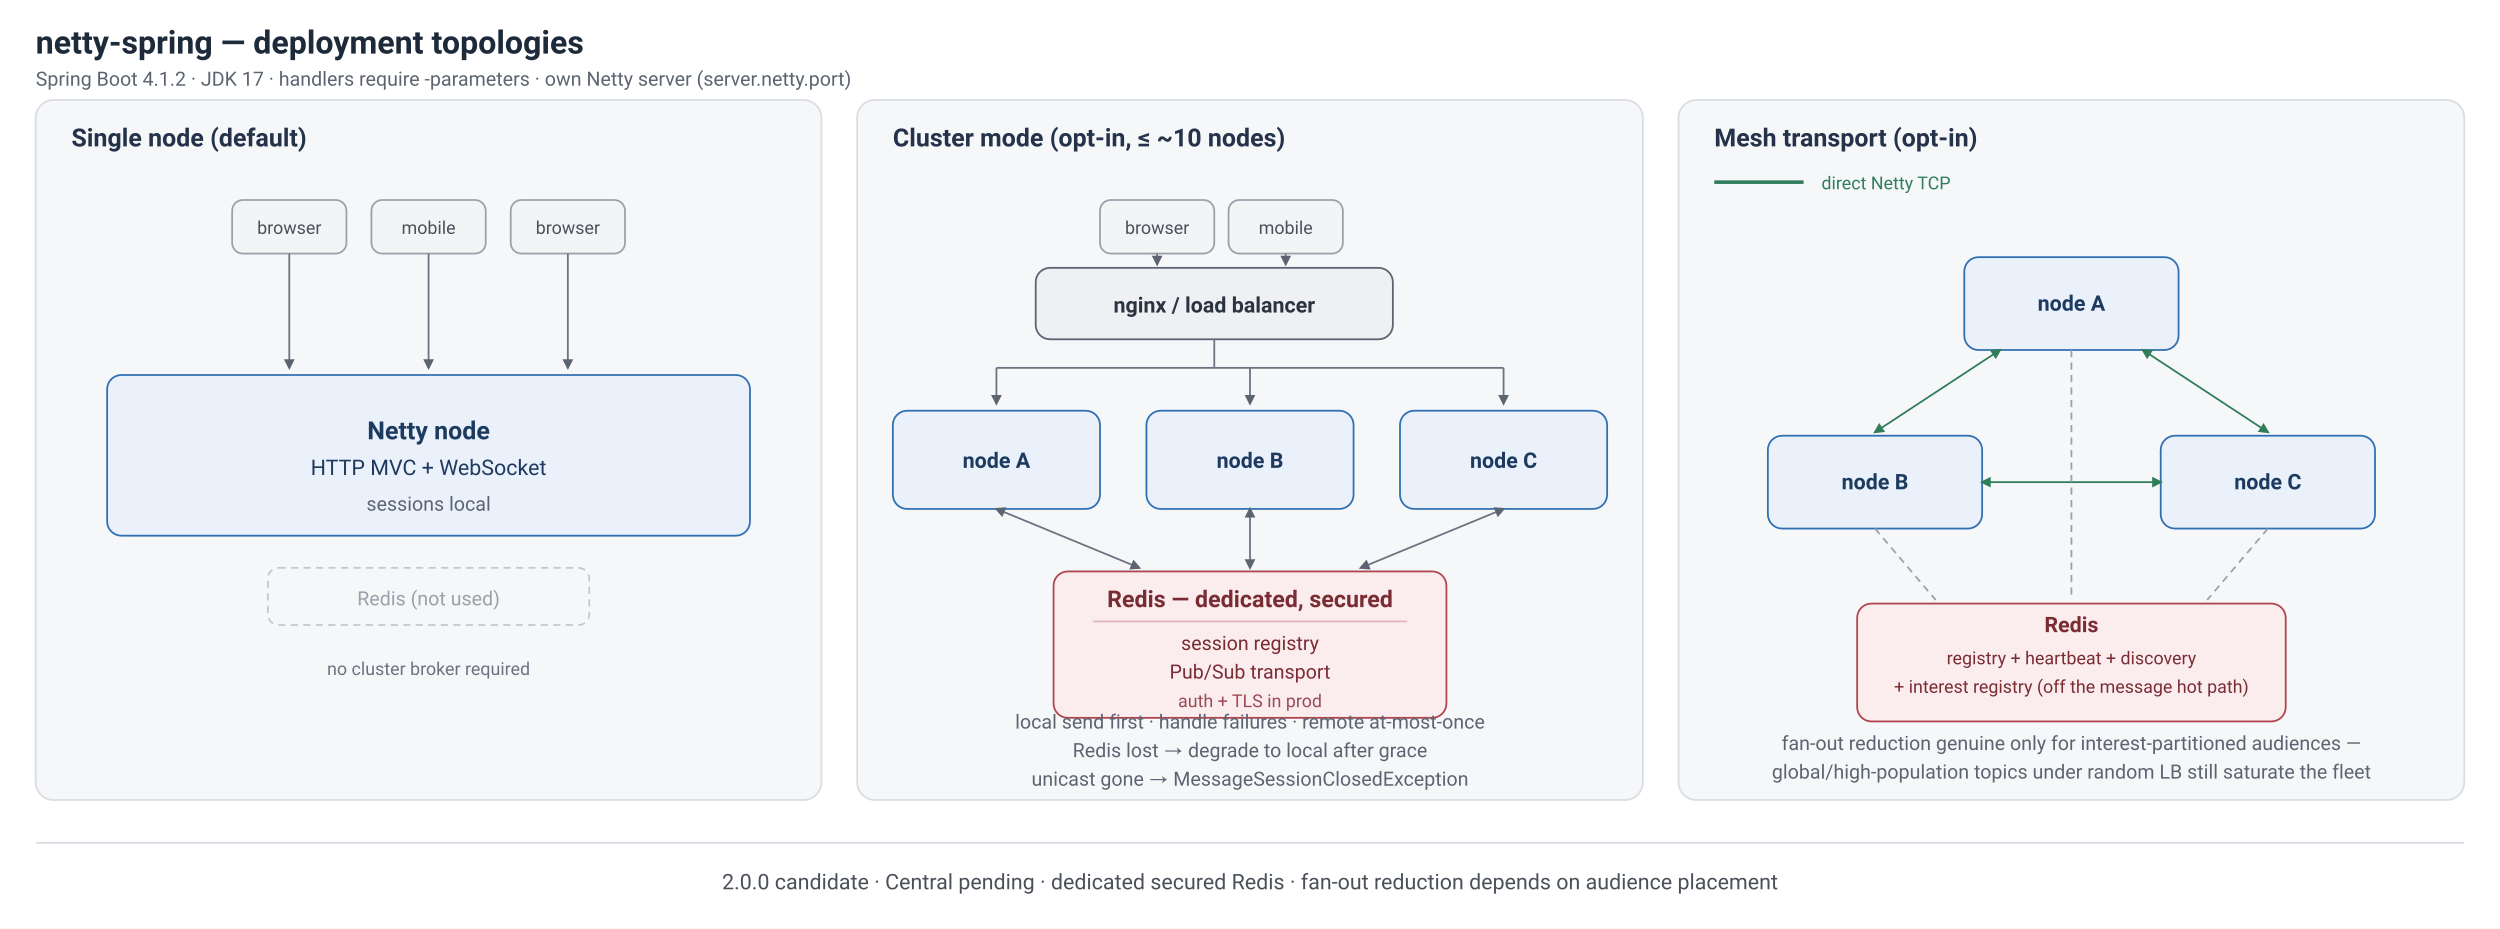
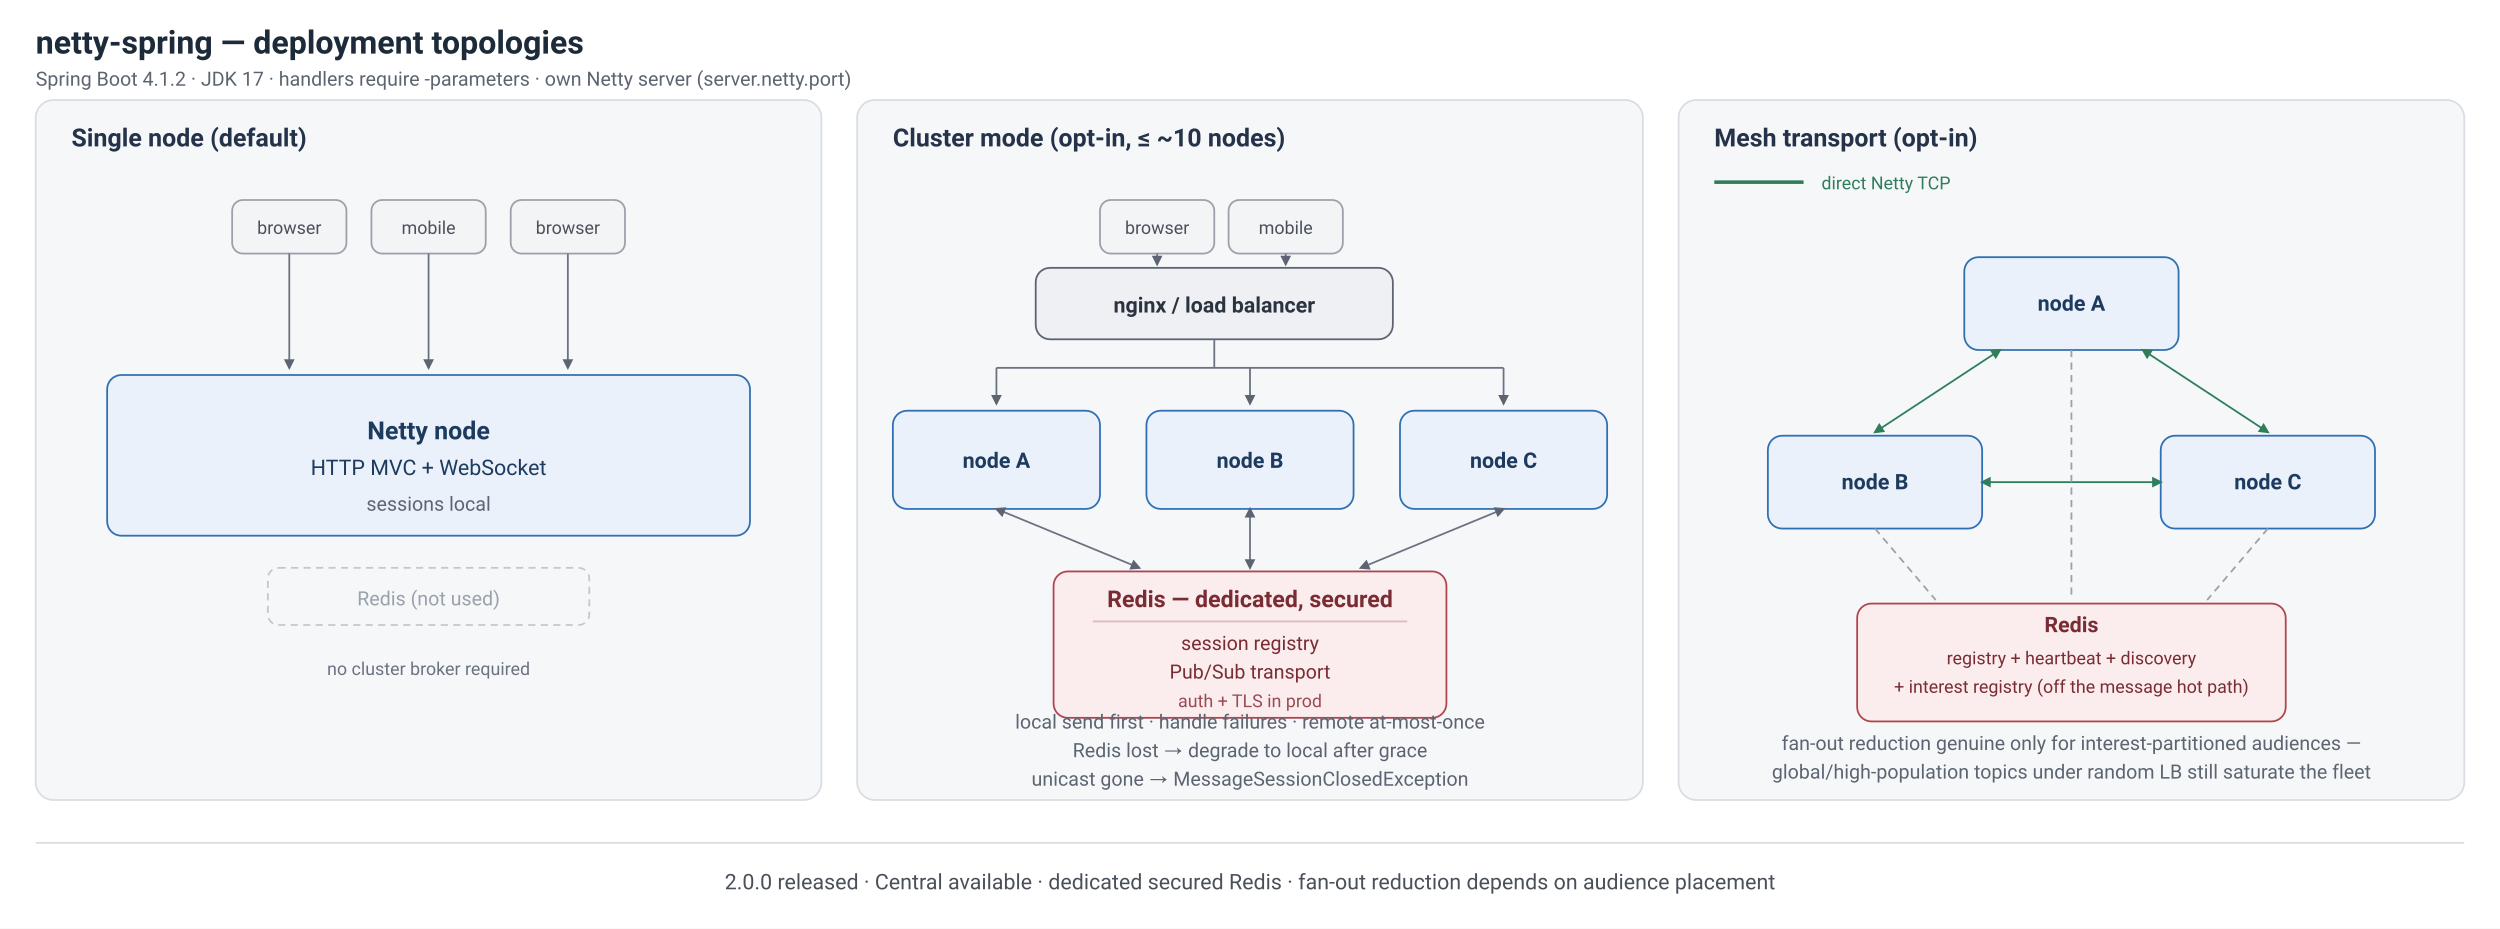
<svg xmlns="http://www.w3.org/2000/svg" width="1400" height="520" viewBox="0 0 1400 520" role="img" aria-labelledby="t d">
  <defs>
    <marker id="arrE" viewBox="0 0 10 10" refX="8" refY="5" markerWidth="6" markerHeight="6" orient="auto">
      <path d="M0 0 L10 5 L0 10 z" fill="#5b6470" />
    </marker>
    <marker id="arrS" viewBox="0 0 10 10" refX="2" refY="5" markerWidth="6" markerHeight="6" orient="auto">
      <path d="M10 0 L0 5 L10 10 z" fill="#5b6470" />
    </marker>
    <marker id="arrTE" viewBox="0 0 10 10" refX="8" refY="5" markerWidth="6" markerHeight="6" orient="auto">
      <path d="M0 0 L10 5 L0 10 z" fill="#2f7d5b" />
    </marker>
    <marker id="arrTS" viewBox="0 0 10 10" refX="2" refY="5" markerWidth="6" markerHeight="6" orient="auto">
      <path d="M10 0 L0 5 L10 10 z" fill="#2f7d5b" />
    </marker>
  </defs>
  <g font-family="-apple-system, BlinkMacSystemFont, &quot;Segoe UI&quot;, Roboto, Helvetica, Arial, sans-serif">
    <rect x="0" y="0" width="1400" height="520" fill="#ffffff" />
    <text x="20" y="30" font-size="18" font-weight="700" fill="#1d2a3a">netty-spring — deployment topologies</text>
    <text x="20" y="48" font-size="11" fill="#5b6470">Spring Boot 4.1.2 · JDK 17 · handlers require -parameters · own Netty server (server.netty.port)</text>
    <rect x="20" y="56" width="440" height="392" rx="10" fill="#f6f7f9" stroke="#d9dde3" />
    <rect x="480" y="56" width="440" height="392" rx="10" fill="#f6f7f9" stroke="#d9dde3" />
    <rect x="940" y="56" width="440" height="392" rx="10" fill="#f6f7f9" stroke="#d9dde3" />
    <text x="40" y="82" font-size="14" font-weight="700" fill="#24324a">Single node (default)</text>
    <rect x="130" y="112" width="64" height="30" rx="6" fill="#f3f4f6" stroke="#9aa1ab" />
    <text x="162" y="131" font-size="10" fill="#4a5059" text-anchor="middle">browser</text>
    <rect x="208" y="112" width="64" height="30" rx="6" fill="#f3f4f6" stroke="#9aa1ab" />
    <text x="240" y="131" font-size="10" fill="#4a5059" text-anchor="middle">mobile</text>
    <rect x="286" y="112" width="64" height="30" rx="6" fill="#f3f4f6" stroke="#9aa1ab" />
    <text x="318" y="131" font-size="10" fill="#4a5059" text-anchor="middle">browser</text>
    <line x1="162" y1="142" x2="162" y2="206" stroke="#6b7280" marker-end="url(#arrE)" />
    <line x1="240" y1="142" x2="240" y2="206" stroke="#6b7280" marker-end="url(#arrE)" />
    <line x1="318" y1="142" x2="318" y2="206" stroke="#6b7280" marker-end="url(#arrE)" />
    <rect x="60" y="210" width="360" height="90" rx="8" fill="#eaf1fb" stroke="#2f6fb2" />
    <text x="240" y="246" font-size="14" font-weight="700" fill="#1d3a5f" text-anchor="middle">Netty node</text>
    <text x="240" y="266" font-size="12" fill="#1d3a5f" text-anchor="middle">HTTP MVC + WebSocket</text>
    <text x="240" y="286" font-size="11" fill="#5b6470" text-anchor="middle">sessions local</text>
    <rect x="150" y="318" width="180" height="32" rx="6" fill="none" stroke="#c2c8d0" stroke-dasharray="4 3" />
    <text x="240" y="339" font-size="11" fill="#9aa1ab" text-anchor="middle">Redis (not used)</text>
    <text x="240" y="378" font-size="10" fill="#6b7280" text-anchor="middle">no cluster broker required</text>
    <text x="500" y="82" font-size="14" font-weight="700" fill="#24324a">Cluster mode (opt-in, ≤ ~10 nodes)</text>
    <rect x="616" y="112" width="64" height="30" rx="6" fill="#f3f4f6" stroke="#9aa1ab" />
    <text x="648" y="131" font-size="10" fill="#4a5059" text-anchor="middle">browser</text>
    <rect x="688" y="112" width="64" height="30" rx="6" fill="#f3f4f6" stroke="#9aa1ab" />
    <text x="720" y="131" font-size="10" fill="#4a5059" text-anchor="middle">mobile</text>
    <line x1="648" y1="142" x2="648" y2="148" stroke="#6b7280" marker-end="url(#arrE)" />
    <line x1="720" y1="142" x2="720" y2="148" stroke="#6b7280" marker-end="url(#arrE)" />
    <rect x="580" y="150" width="200" height="40" rx="8" fill="#eef0f3" stroke="#5b6470" />
    <text x="680" y="175" font-size="12" font-weight="700" fill="#2b3240" text-anchor="middle">nginx / load balancer</text>
    <line x1="680" y1="190" x2="680" y2="206" stroke="#6b7280" />
    <line x1="558" y1="206" x2="842" y2="206" stroke="#6b7280" />
    <line x1="558" y1="206" x2="558" y2="226" stroke="#6b7280" marker-end="url(#arrE)" />
    <line x1="700" y1="206" x2="700" y2="226" stroke="#6b7280" marker-end="url(#arrE)" />
    <line x1="842" y1="206" x2="842" y2="226" stroke="#6b7280" marker-end="url(#arrE)" />
    <rect x="500" y="230" width="116" height="55" rx="8" fill="#eaf1fb" stroke="#2f6fb2" />
    <text x="558" y="262" font-size="12" font-weight="700" fill="#1d3a5f" text-anchor="middle">node A</text>
    <rect x="642" y="230" width="116" height="55" rx="8" fill="#eaf1fb" stroke="#2f6fb2" />
    <text x="700" y="262" font-size="12" font-weight="700" fill="#1d3a5f" text-anchor="middle">node B</text>
    <rect x="784" y="230" width="116" height="55" rx="8" fill="#eaf1fb" stroke="#2f6fb2" />
    <text x="842" y="262" font-size="12" font-weight="700" fill="#1d3a5f" text-anchor="middle">node C</text>
    <rect x="590" y="320" width="220" height="82" rx="8" fill="#fbecee" stroke="#b0444f" />
    <text x="700" y="340" font-size="13" font-weight="700" fill="#7a2c33" text-anchor="middle">Redis — dedicated, secured</text>
    <line x1="612" y1="348" x2="788" y2="348" stroke="#e0b8bd" />
    <text x="700" y="364" font-size="11" fill="#7a2c33" text-anchor="middle">session registry</text>
    <text x="700" y="380" font-size="11" fill="#7a2c33" text-anchor="middle">Pub/Sub transport</text>
    <text x="700" y="396" font-size="10" fill="#9a4a54" text-anchor="middle">auth + TLS in prod</text>
    <line x1="558" y1="285" x2="638" y2="318" stroke="#6b7280" marker-start="url(#arrS)" marker-end="url(#arrE)" />
    <line x1="700" y1="285" x2="700" y2="318" stroke="#6b7280" marker-start="url(#arrS)" marker-end="url(#arrE)" />
    <line x1="842" y1="285" x2="762" y2="318" stroke="#6b7280" marker-start="url(#arrS)" marker-end="url(#arrE)" />
    <text x="700" y="408" font-size="11" fill="#5b6470" text-anchor="middle">local send first · handle failures · remote at-most-once</text>
    <text x="700" y="424" font-size="11" fill="#5b6470" text-anchor="middle">Redis lost → degrade to local after grace</text>
    <text x="700" y="440" font-size="11" fill="#5b6470" text-anchor="middle">unicast gone → MessageSessionClosedException</text>
    <text x="960" y="82" font-size="14" font-weight="700" fill="#24324a">Mesh transport (opt-in)</text>
    <line x1="960" y1="102" x2="1010" y2="102" stroke="#2f7d5b" stroke-width="2" />
    <text x="1020" y="106" font-size="10" fill="#2f7d5b">direct Netty TCP</text>
    <rect x="1100" y="144" width="120" height="52" rx="8" fill="#eaf1fb" stroke="#2f6fb2" />
    <text x="1160" y="174" font-size="12" font-weight="700" fill="#1d3a5f" text-anchor="middle">node A</text>
    <rect x="990" y="244" width="120" height="52" rx="8" fill="#eaf1fb" stroke="#2f6fb2" />
    <text x="1050" y="274" font-size="12" font-weight="700" fill="#1d3a5f" text-anchor="middle">node B</text>
    <rect x="1210" y="244" width="120" height="52" rx="8" fill="#eaf1fb" stroke="#2f6fb2" />
    <text x="1270" y="274" font-size="12" font-weight="700" fill="#1d3a5f" text-anchor="middle">node C</text>
    <line x1="1120" y1="196" x2="1050" y2="242" stroke="#2f7d5b" marker-start="url(#arrTS)" marker-end="url(#arrTE)" />
    <line x1="1200" y1="196" x2="1270" y2="242" stroke="#2f7d5b" marker-start="url(#arrTS)" marker-end="url(#arrTE)" />
    <line x1="1110" y1="270" x2="1210" y2="270" stroke="#2f7d5b" marker-start="url(#arrTS)" marker-end="url(#arrTE)" />
    <line x1="1160" y1="196" x2="1160" y2="336" stroke="#9aa1ab" stroke-dasharray="4 3" />
    <line x1="1050" y1="296" x2="1084" y2="336" stroke="#9aa1ab" stroke-dasharray="4 3" />
    <line x1="1270" y1="296" x2="1236" y2="336" stroke="#9aa1ab" stroke-dasharray="4 3" />
    <rect x="1040" y="338" width="240" height="66" rx="8" fill="#fbecee" stroke="#b0444f" />
    <text x="1160" y="354" font-size="12" font-weight="700" fill="#7a2c33" text-anchor="middle">Redis</text>
    <text x="1160" y="372" font-size="10" fill="#7a2c33" text-anchor="middle">registry + heartbeat + discovery</text>
    <text x="1160" y="388" font-size="10" fill="#7a2c33" text-anchor="middle">+ interest registry (off the message hot path)</text>
    <text x="1160" y="420" font-size="11" fill="#5b6470" text-anchor="middle">fan-out reduction genuine only for interest-partitioned audiences —</text>
    <text x="1160" y="436" font-size="11" fill="#5b6470" text-anchor="middle">global/high-population topics under random LB still saturate the fleet</text>
    <line x1="20" y1="472" x2="1380" y2="472" stroke="#d9dde3" />
-     <text x="700" y="498" font-size="12" fill="#4a5059" text-anchor="middle">2.0.0 candidate · Central pending · dedicated secured Redis · fan-out reduction depends on audience placement</text>
+     <text x="700" y="498" font-size="12" fill="#4a5059" text-anchor="middle">2.0.0 released · Central available · dedicated secured Redis · fan-out reduction depends on audience placement</text>
  </g>
</svg>
